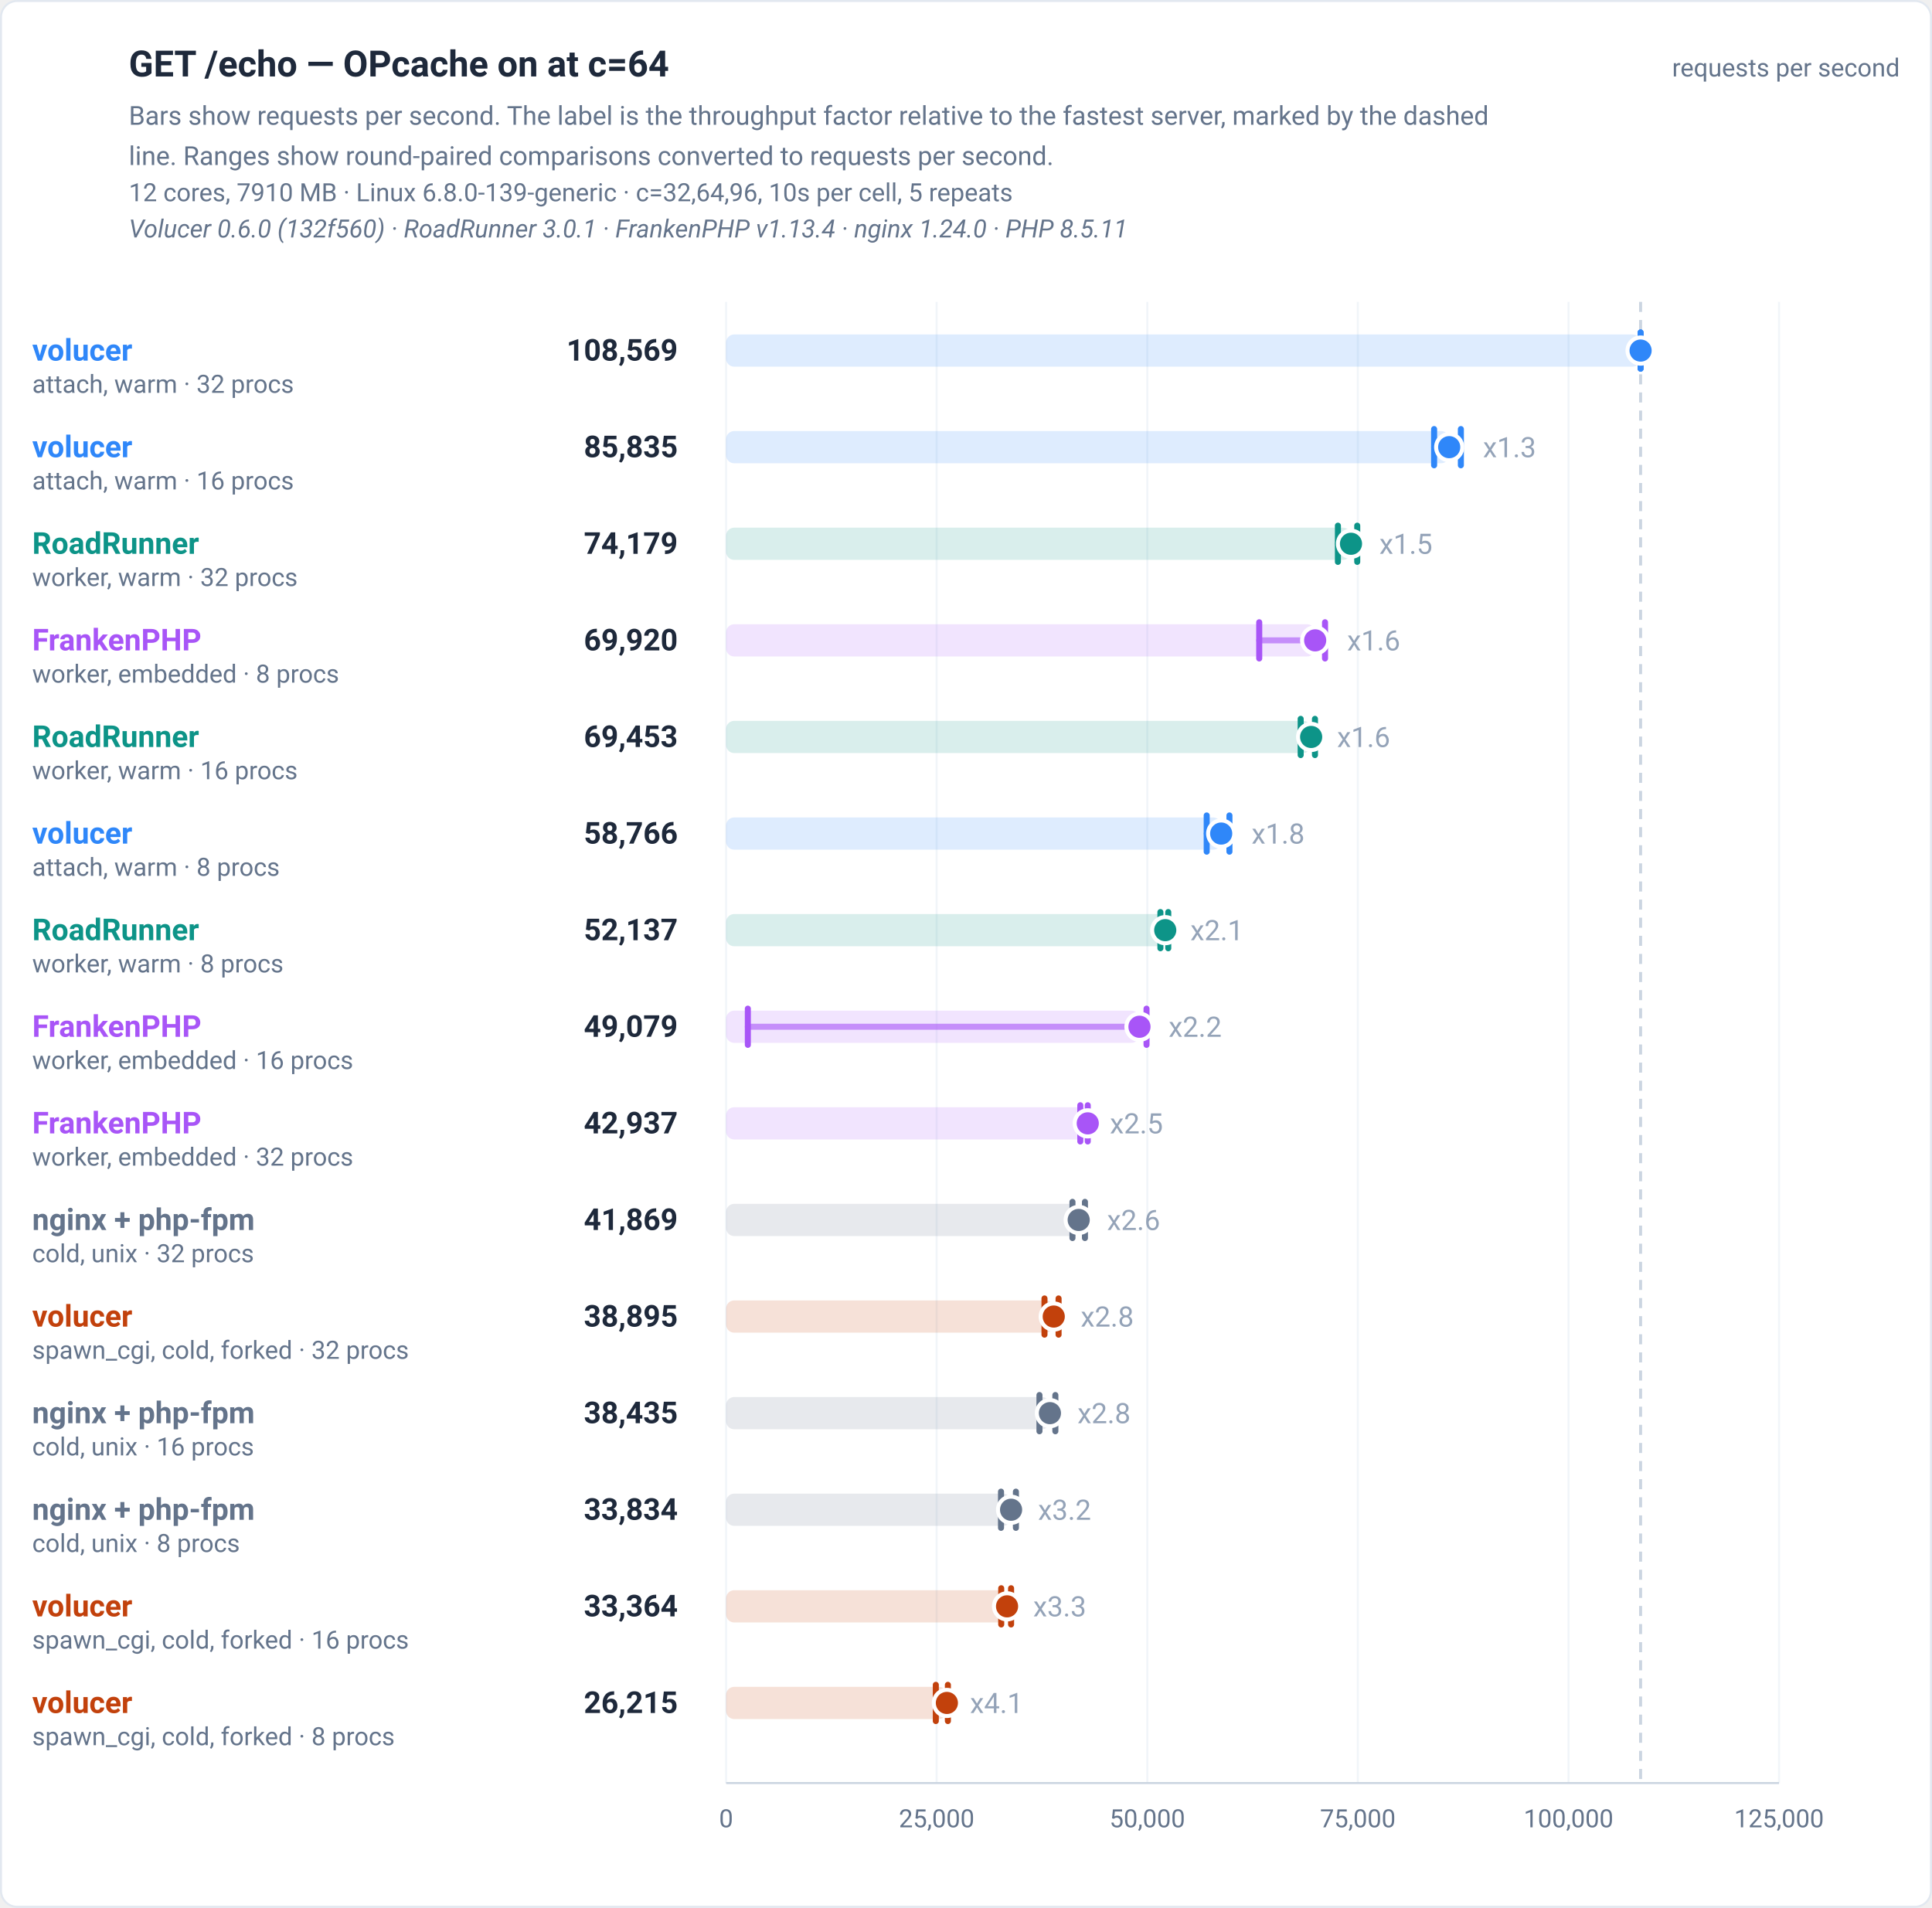
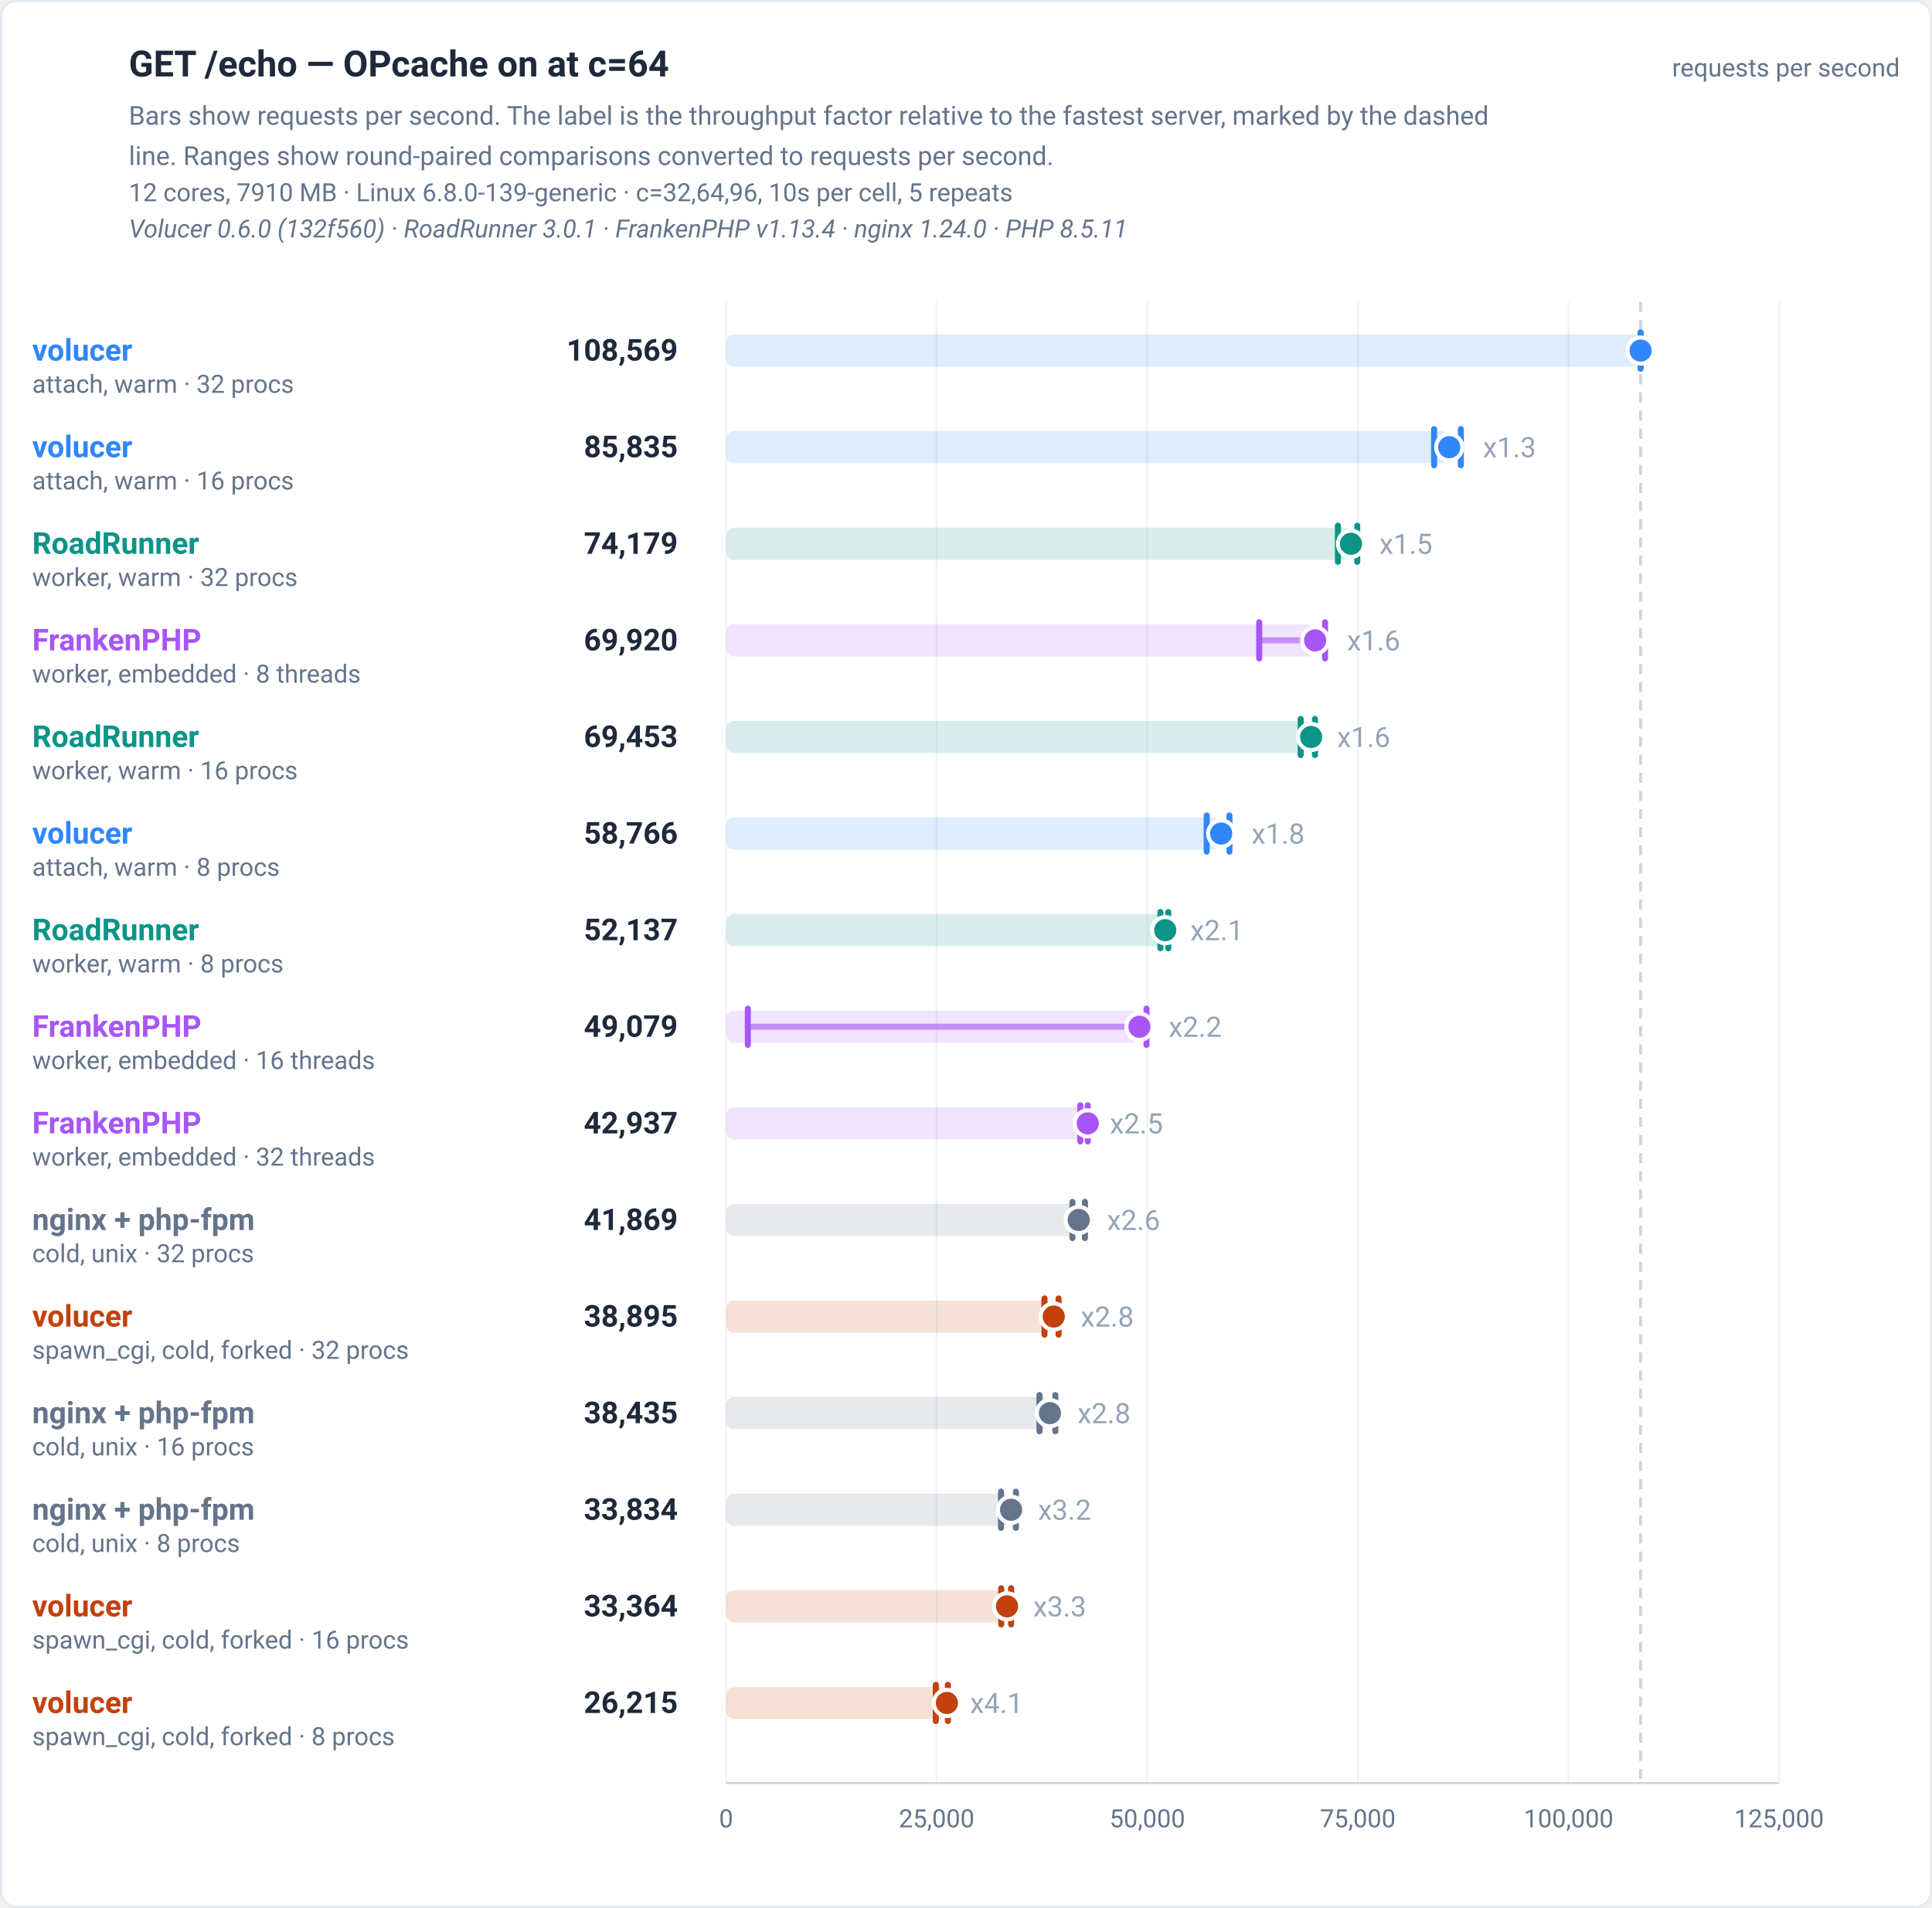
<svg xmlns="http://www.w3.org/2000/svg" width="960" height="948" viewBox="0 0 960 948" role="img" aria-label="GET /echo — OPcache on at c=64">
  <rect x="0.5" y="0.5" width="959" height="947" rx="8" fill="#ffffff" stroke="#e2e8f0" />
  <text x="64.0" y="38.0" font-family="-apple-system,BlinkMacSystemFont,'Segoe UI',Roboto,Helvetica,Arial,sans-serif" font-size="18" fill="#1e293b" text-anchor="start" font-weight="600">GET /echo — OPcache on at c=64</text>
  <text x="64.0" y="62.0" font-family="-apple-system,BlinkMacSystemFont,'Segoe UI',Roboto,Helvetica,Arial,sans-serif" font-size="13.0" fill="#64748b" text-anchor="start" font-weight="normal">Bars show requests per second. The label is the throughput factor relative to the fastest server, marked by the dashed</text>
  <text x="64.0" y="82.0" font-family="-apple-system,BlinkMacSystemFont,'Segoe UI',Roboto,Helvetica,Arial,sans-serif" font-size="13.0" fill="#64748b" text-anchor="start" font-weight="normal">line. Ranges show round-paired comparisons converted to requests per second.</text>
  <text x="64.0" y="100.0" font-family="-apple-system,BlinkMacSystemFont,'Segoe UI',Roboto,Helvetica,Arial,sans-serif" font-size="12.5" fill="#64748b" text-anchor="start" font-weight="normal">12 cores, 7910 MB · Linux 6.8.0-139-generic · c=32,64,96, 10s per cell, 5 repeats</text>
  <text x="64.0" y="118.0" font-family="-apple-system,BlinkMacSystemFont,'Segoe UI',Roboto,Helvetica,Arial,sans-serif" font-size="12.5" fill="#64748b" text-anchor="start" font-weight="normal" font-style="italic">Volucer 0.6.0 (132f560) · RoadRunner 3.0.1 · FrankenPHP v1.13.4 · nginx 1.24.0 · PHP 8.5.11</text>
  <text x="944.0" y="38.0" font-family="-apple-system,BlinkMacSystemFont,'Segoe UI',Roboto,Helvetica,Arial,sans-serif" font-size="12.5" fill="#64748b" text-anchor="end" font-weight="normal">requests per second</text>
  <line x1="360.8" y1="150.0" x2="360.8" y2="886.0" stroke="#f1f5f9" stroke-width="1" />
  <text x="360.8" y="908.0" font-family="-apple-system,BlinkMacSystemFont,'Segoe UI',Roboto,Helvetica,Arial,sans-serif" font-size="12.5" fill="#64748b" text-anchor="middle" font-weight="normal">0</text>
  <line x1="465.4" y1="150.0" x2="465.4" y2="886.0" stroke="#f1f5f9" stroke-width="1" />
  <text x="465.4" y="908.0" font-family="-apple-system,BlinkMacSystemFont,'Segoe UI',Roboto,Helvetica,Arial,sans-serif" font-size="12.5" fill="#64748b" text-anchor="middle" font-weight="normal">25,000</text>
  <line x1="570.1" y1="150.0" x2="570.1" y2="886.0" stroke="#f1f5f9" stroke-width="1" />
  <text x="570.1" y="908.0" font-family="-apple-system,BlinkMacSystemFont,'Segoe UI',Roboto,Helvetica,Arial,sans-serif" font-size="12.5" fill="#64748b" text-anchor="middle" font-weight="normal">50,000</text>
  <line x1="674.7" y1="150.0" x2="674.7" y2="886.0" stroke="#f1f5f9" stroke-width="1" />
  <text x="674.7" y="908.0" font-family="-apple-system,BlinkMacSystemFont,'Segoe UI',Roboto,Helvetica,Arial,sans-serif" font-size="12.5" fill="#64748b" text-anchor="middle" font-weight="normal">75,000</text>
  <line x1="779.4" y1="150.0" x2="779.4" y2="886.0" stroke="#f1f5f9" stroke-width="1" />
  <text x="779.4" y="908.0" font-family="-apple-system,BlinkMacSystemFont,'Segoe UI',Roboto,Helvetica,Arial,sans-serif" font-size="12.5" fill="#64748b" text-anchor="middle" font-weight="normal">100,000</text>
  <line x1="884.0" y1="150.0" x2="884.0" y2="886.0" stroke="#f1f5f9" stroke-width="1" />
  <text x="884.0" y="908.0" font-family="-apple-system,BlinkMacSystemFont,'Segoe UI',Roboto,Helvetica,Arial,sans-serif" font-size="12.5" fill="#64748b" text-anchor="middle" font-weight="normal">125,000</text>
  <line x1="815.2" y1="150.0" x2="815.2" y2="886.0" stroke="#cbd5e1" stroke-width="1.5" stroke-dasharray="5 4" />
  <line x1="360.8" y1="886.0" x2="884.0" y2="886.0" stroke="#cbd5e1" stroke-width="1" />
  <rect x="360.8" y="166.2" width="454.4" height="16.0" rx="4" fill="#2F87F9" fill-opacity="0.16" />
  <line x1="815.2" y1="174.2" x2="815.2" y2="174.2" stroke="#2F87F9" stroke-width="3" stroke-linecap="round" opacity="0.6" />
  <line x1="815.2" y1="165.2" x2="815.2" y2="183.2" stroke="#2F87F9" stroke-width="3" stroke-linecap="round" />
  <line x1="815.2" y1="165.2" x2="815.2" y2="183.2" stroke="#2F87F9" stroke-width="3" stroke-linecap="round" />
  <circle cx="815.2" cy="174.2" r="6.5" fill="#2F87F9" stroke="#ffffff" stroke-width="2" />
  <text x="16.0" y="179.2" font-family="-apple-system,BlinkMacSystemFont,'Segoe UI',Roboto,Helvetica,Arial,sans-serif" font-size="15.0" fill="#2F87F9" text-anchor="start" font-weight="700">volucer</text>
  <text x="16.0" y="195.2" font-family="-apple-system,BlinkMacSystemFont,'Segoe UI',Roboto,Helvetica,Arial,sans-serif" font-size="12.5" fill="#64748b" text-anchor="start" font-weight="normal">attach, warm · 32 procs</text>
  <text x="336.8" y="179.2" font-family="-apple-system,BlinkMacSystemFont,'Segoe UI',Roboto,Helvetica,Arial,sans-serif" font-size="15.0" fill="#1e293b" text-anchor="end" font-weight="700">108,569</text>
  <rect x="360.8" y="214.2" width="359.3" height="16.0" rx="4" fill="#2F87F9" fill-opacity="0.16" />
  <line x1="712.6" y1="222.2" x2="725.9" y2="222.2" stroke="#2F87F9" stroke-width="3" stroke-linecap="round" opacity="0.6" />
  <line x1="712.6" y1="213.2" x2="712.6" y2="231.2" stroke="#2F87F9" stroke-width="3" stroke-linecap="round" />
  <line x1="725.9" y1="213.2" x2="725.9" y2="231.2" stroke="#2F87F9" stroke-width="3" stroke-linecap="round" />
  <circle cx="720.1" cy="222.2" r="6.5" fill="#2F87F9" stroke="#ffffff" stroke-width="2" />
  <text x="16.0" y="227.2" font-family="-apple-system,BlinkMacSystemFont,'Segoe UI',Roboto,Helvetica,Arial,sans-serif" font-size="15.0" fill="#2F87F9" text-anchor="start" font-weight="700">volucer</text>
  <text x="16.0" y="243.2" font-family="-apple-system,BlinkMacSystemFont,'Segoe UI',Roboto,Helvetica,Arial,sans-serif" font-size="12.5" fill="#64748b" text-anchor="start" font-weight="normal">attach, warm · 16 procs</text>
  <text x="336.8" y="227.2" font-family="-apple-system,BlinkMacSystemFont,'Segoe UI',Roboto,Helvetica,Arial,sans-serif" font-size="15.0" fill="#1e293b" text-anchor="end" font-weight="700">85,835</text>
  <text x="736.9" y="227.2" font-family="-apple-system,BlinkMacSystemFont,'Segoe UI',Roboto,Helvetica,Arial,sans-serif" font-size="14.0" fill="#94a3b8" text-anchor="start" font-weight="normal">x1.3</text>
  <rect x="360.8" y="262.2" width="310.5" height="16.0" rx="4" fill="#0d9488" fill-opacity="0.16" />
  <line x1="664.8" y1="270.2" x2="674.4" y2="270.2" stroke="#0d9488" stroke-width="3" stroke-linecap="round" opacity="0.6" />
  <line x1="664.8" y1="261.2" x2="664.8" y2="279.2" stroke="#0d9488" stroke-width="3" stroke-linecap="round" />
  <line x1="674.4" y1="261.2" x2="674.4" y2="279.2" stroke="#0d9488" stroke-width="3" stroke-linecap="round" />
  <circle cx="671.3" cy="270.2" r="6.5" fill="#0d9488" stroke="#ffffff" stroke-width="2" />
  <text x="16.0" y="275.2" font-family="-apple-system,BlinkMacSystemFont,'Segoe UI',Roboto,Helvetica,Arial,sans-serif" font-size="15.0" fill="#0d9488" text-anchor="start" font-weight="700">RoadRunner</text>
  <text x="16.0" y="291.2" font-family="-apple-system,BlinkMacSystemFont,'Segoe UI',Roboto,Helvetica,Arial,sans-serif" font-size="12.5" fill="#64748b" text-anchor="start" font-weight="normal">worker, warm · 32 procs</text>
  <text x="336.8" y="275.2" font-family="-apple-system,BlinkMacSystemFont,'Segoe UI',Roboto,Helvetica,Arial,sans-serif" font-size="15.0" fill="#1e293b" text-anchor="end" font-weight="700">74,179</text>
  <text x="685.4" y="275.2" font-family="-apple-system,BlinkMacSystemFont,'Segoe UI',Roboto,Helvetica,Arial,sans-serif" font-size="14.0" fill="#94a3b8" text-anchor="start" font-weight="normal">x1.5</text>
  <rect x="360.8" y="310.2" width="292.7" height="16.0" rx="4" fill="#a855f7" fill-opacity="0.16" />
  <line x1="625.7" y1="318.2" x2="658.4" y2="318.2" stroke="#a855f7" stroke-width="3" stroke-linecap="round" opacity="0.6" />
  <line x1="625.7" y1="309.2" x2="625.7" y2="327.2" stroke="#a855f7" stroke-width="3" stroke-linecap="round" />
  <line x1="658.4" y1="309.2" x2="658.4" y2="327.2" stroke="#a855f7" stroke-width="3" stroke-linecap="round" />
  <circle cx="653.5" cy="318.2" r="6.5" fill="#a855f7" stroke="#ffffff" stroke-width="2" />
  <text x="16.0" y="323.2" font-family="-apple-system,BlinkMacSystemFont,'Segoe UI',Roboto,Helvetica,Arial,sans-serif" font-size="15.0" fill="#a855f7" text-anchor="start" font-weight="700">FrankenPHP</text>
-   <text x="16.0" y="339.2" font-family="-apple-system,BlinkMacSystemFont,'Segoe UI',Roboto,Helvetica,Arial,sans-serif" font-size="12.5" fill="#64748b" text-anchor="start" font-weight="normal">worker, embedded · 8 procs</text>
+   <text x="16.0" y="339.2" font-family="-apple-system,BlinkMacSystemFont,'Segoe UI',Roboto,Helvetica,Arial,sans-serif" font-size="12.5" fill="#64748b" text-anchor="start" font-weight="normal">worker, embedded · 8 threads</text>
  <text x="336.8" y="323.2" font-family="-apple-system,BlinkMacSystemFont,'Segoe UI',Roboto,Helvetica,Arial,sans-serif" font-size="15.0" fill="#1e293b" text-anchor="end" font-weight="700">69,920</text>
  <text x="669.4" y="323.2" font-family="-apple-system,BlinkMacSystemFont,'Segoe UI',Roboto,Helvetica,Arial,sans-serif" font-size="14.0" fill="#94a3b8" text-anchor="start" font-weight="normal">x1.6</text>
  <rect x="360.8" y="358.2" width="290.7" height="16.0" rx="4" fill="#0d9488" fill-opacity="0.16" />
  <line x1="646.3" y1="366.2" x2="653.4" y2="366.2" stroke="#0d9488" stroke-width="3" stroke-linecap="round" opacity="0.6" />
  <line x1="646.3" y1="357.2" x2="646.3" y2="375.2" stroke="#0d9488" stroke-width="3" stroke-linecap="round" />
  <line x1="653.4" y1="357.2" x2="653.4" y2="375.2" stroke="#0d9488" stroke-width="3" stroke-linecap="round" />
  <circle cx="651.5" cy="366.2" r="6.5" fill="#0d9488" stroke="#ffffff" stroke-width="2" />
  <text x="16.0" y="371.2" font-family="-apple-system,BlinkMacSystemFont,'Segoe UI',Roboto,Helvetica,Arial,sans-serif" font-size="15.0" fill="#0d9488" text-anchor="start" font-weight="700">RoadRunner</text>
  <text x="16.0" y="387.2" font-family="-apple-system,BlinkMacSystemFont,'Segoe UI',Roboto,Helvetica,Arial,sans-serif" font-size="12.5" fill="#64748b" text-anchor="start" font-weight="normal">worker, warm · 16 procs</text>
  <text x="336.8" y="371.2" font-family="-apple-system,BlinkMacSystemFont,'Segoe UI',Roboto,Helvetica,Arial,sans-serif" font-size="15.0" fill="#1e293b" text-anchor="end" font-weight="700">69,453</text>
  <text x="664.4" y="371.2" font-family="-apple-system,BlinkMacSystemFont,'Segoe UI',Roboto,Helvetica,Arial,sans-serif" font-size="14.0" fill="#94a3b8" text-anchor="start" font-weight="normal">x1.6</text>
  <rect x="360.8" y="406.2" width="246.0" height="16.0" rx="4" fill="#2F87F9" fill-opacity="0.16" />
  <line x1="599.6" y1="414.2" x2="610.9" y2="414.2" stroke="#2F87F9" stroke-width="3" stroke-linecap="round" opacity="0.6" />
  <line x1="599.6" y1="405.2" x2="599.6" y2="423.2" stroke="#2F87F9" stroke-width="3" stroke-linecap="round" />
  <line x1="610.9" y1="405.2" x2="610.9" y2="423.2" stroke="#2F87F9" stroke-width="3" stroke-linecap="round" />
  <circle cx="606.8" cy="414.2" r="6.5" fill="#2F87F9" stroke="#ffffff" stroke-width="2" />
  <text x="16.0" y="419.2" font-family="-apple-system,BlinkMacSystemFont,'Segoe UI',Roboto,Helvetica,Arial,sans-serif" font-size="15.0" fill="#2F87F9" text-anchor="start" font-weight="700">volucer</text>
  <text x="16.0" y="435.2" font-family="-apple-system,BlinkMacSystemFont,'Segoe UI',Roboto,Helvetica,Arial,sans-serif" font-size="12.5" fill="#64748b" text-anchor="start" font-weight="normal">attach, warm · 8 procs</text>
  <text x="336.8" y="419.2" font-family="-apple-system,BlinkMacSystemFont,'Segoe UI',Roboto,Helvetica,Arial,sans-serif" font-size="15.0" fill="#1e293b" text-anchor="end" font-weight="700">58,766</text>
  <text x="621.9" y="419.2" font-family="-apple-system,BlinkMacSystemFont,'Segoe UI',Roboto,Helvetica,Arial,sans-serif" font-size="14.0" fill="#94a3b8" text-anchor="start" font-weight="normal">x1.8</text>
  <rect x="360.8" y="454.2" width="218.2" height="16.0" rx="4" fill="#0d9488" fill-opacity="0.16" />
  <line x1="576.6" y1="462.2" x2="580.5" y2="462.2" stroke="#0d9488" stroke-width="3" stroke-linecap="round" opacity="0.6" />
  <line x1="576.6" y1="453.2" x2="576.6" y2="471.2" stroke="#0d9488" stroke-width="3" stroke-linecap="round" />
  <line x1="580.5" y1="453.2" x2="580.5" y2="471.2" stroke="#0d9488" stroke-width="3" stroke-linecap="round" />
  <circle cx="579.0" cy="462.2" r="6.5" fill="#0d9488" stroke="#ffffff" stroke-width="2" />
  <text x="16.0" y="467.2" font-family="-apple-system,BlinkMacSystemFont,'Segoe UI',Roboto,Helvetica,Arial,sans-serif" font-size="15.0" fill="#0d9488" text-anchor="start" font-weight="700">RoadRunner</text>
  <text x="16.0" y="483.2" font-family="-apple-system,BlinkMacSystemFont,'Segoe UI',Roboto,Helvetica,Arial,sans-serif" font-size="12.5" fill="#64748b" text-anchor="start" font-weight="normal">worker, warm · 8 procs</text>
  <text x="336.8" y="467.2" font-family="-apple-system,BlinkMacSystemFont,'Segoe UI',Roboto,Helvetica,Arial,sans-serif" font-size="15.0" fill="#1e293b" text-anchor="end" font-weight="700">52,137</text>
  <text x="591.5" y="467.2" font-family="-apple-system,BlinkMacSystemFont,'Segoe UI',Roboto,Helvetica,Arial,sans-serif" font-size="14.0" fill="#94a3b8" text-anchor="start" font-weight="normal">x2.1</text>
  <rect x="360.8" y="502.2" width="205.4" height="16.0" rx="4" fill="#a855f7" fill-opacity="0.16" />
  <line x1="371.6" y1="510.2" x2="569.7" y2="510.2" stroke="#a855f7" stroke-width="3" stroke-linecap="round" opacity="0.6" />
  <line x1="371.6" y1="501.2" x2="371.6" y2="519.2" stroke="#a855f7" stroke-width="3" stroke-linecap="round" />
  <line x1="569.7" y1="501.2" x2="569.7" y2="519.2" stroke="#a855f7" stroke-width="3" stroke-linecap="round" />
  <circle cx="566.2" cy="510.2" r="6.5" fill="#a855f7" stroke="#ffffff" stroke-width="2" />
  <text x="16.0" y="515.2" font-family="-apple-system,BlinkMacSystemFont,'Segoe UI',Roboto,Helvetica,Arial,sans-serif" font-size="15.0" fill="#a855f7" text-anchor="start" font-weight="700">FrankenPHP</text>
-   <text x="16.0" y="531.2" font-family="-apple-system,BlinkMacSystemFont,'Segoe UI',Roboto,Helvetica,Arial,sans-serif" font-size="12.5" fill="#64748b" text-anchor="start" font-weight="normal">worker, embedded · 16 procs</text>
+   <text x="16.0" y="531.2" font-family="-apple-system,BlinkMacSystemFont,'Segoe UI',Roboto,Helvetica,Arial,sans-serif" font-size="12.5" fill="#64748b" text-anchor="start" font-weight="normal">worker, embedded · 16 threads</text>
  <text x="336.8" y="515.2" font-family="-apple-system,BlinkMacSystemFont,'Segoe UI',Roboto,Helvetica,Arial,sans-serif" font-size="15.0" fill="#1e293b" text-anchor="end" font-weight="700">49,079</text>
  <text x="580.7" y="515.2" font-family="-apple-system,BlinkMacSystemFont,'Segoe UI',Roboto,Helvetica,Arial,sans-serif" font-size="14.0" fill="#94a3b8" text-anchor="start" font-weight="normal">x2.2</text>
  <rect x="360.8" y="550.2" width="179.7" height="16.0" rx="4" fill="#a855f7" fill-opacity="0.16" />
  <line x1="536.8" y1="558.2" x2="540.5" y2="558.2" stroke="#a855f7" stroke-width="3" stroke-linecap="round" opacity="0.6" />
  <line x1="536.8" y1="549.2" x2="536.8" y2="567.2" stroke="#a855f7" stroke-width="3" stroke-linecap="round" />
  <line x1="540.5" y1="549.2" x2="540.5" y2="567.2" stroke="#a855f7" stroke-width="3" stroke-linecap="round" />
  <circle cx="540.5" cy="558.2" r="6.5" fill="#a855f7" stroke="#ffffff" stroke-width="2" />
  <text x="16.0" y="563.2" font-family="-apple-system,BlinkMacSystemFont,'Segoe UI',Roboto,Helvetica,Arial,sans-serif" font-size="15.0" fill="#a855f7" text-anchor="start" font-weight="700">FrankenPHP</text>
-   <text x="16.0" y="579.2" font-family="-apple-system,BlinkMacSystemFont,'Segoe UI',Roboto,Helvetica,Arial,sans-serif" font-size="12.5" fill="#64748b" text-anchor="start" font-weight="normal">worker, embedded · 32 procs</text>
+   <text x="16.0" y="579.2" font-family="-apple-system,BlinkMacSystemFont,'Segoe UI',Roboto,Helvetica,Arial,sans-serif" font-size="12.5" fill="#64748b" text-anchor="start" font-weight="normal">worker, embedded · 32 threads</text>
  <text x="336.8" y="563.2" font-family="-apple-system,BlinkMacSystemFont,'Segoe UI',Roboto,Helvetica,Arial,sans-serif" font-size="15.0" fill="#1e293b" text-anchor="end" font-weight="700">42,937</text>
  <text x="551.5" y="563.2" font-family="-apple-system,BlinkMacSystemFont,'Segoe UI',Roboto,Helvetica,Arial,sans-serif" font-size="14.0" fill="#94a3b8" text-anchor="start" font-weight="normal">x2.5</text>
  <rect x="360.8" y="598.2" width="175.2" height="16.0" rx="4" fill="#64748b" fill-opacity="0.16" />
  <line x1="532.9" y1="606.2" x2="539.1" y2="606.2" stroke="#64748b" stroke-width="3" stroke-linecap="round" opacity="0.6" />
  <line x1="532.9" y1="597.2" x2="532.9" y2="615.2" stroke="#64748b" stroke-width="3" stroke-linecap="round" />
  <line x1="539.1" y1="597.2" x2="539.1" y2="615.2" stroke="#64748b" stroke-width="3" stroke-linecap="round" />
  <circle cx="536.0" cy="606.2" r="6.5" fill="#64748b" stroke="#ffffff" stroke-width="2" />
  <text x="16.0" y="611.2" font-family="-apple-system,BlinkMacSystemFont,'Segoe UI',Roboto,Helvetica,Arial,sans-serif" font-size="15.0" fill="#64748b" text-anchor="start" font-weight="700">nginx + php-fpm</text>
  <text x="16.0" y="627.2" font-family="-apple-system,BlinkMacSystemFont,'Segoe UI',Roboto,Helvetica,Arial,sans-serif" font-size="12.5" fill="#64748b" text-anchor="start" font-weight="normal">cold, unix · 32 procs</text>
  <text x="336.8" y="611.2" font-family="-apple-system,BlinkMacSystemFont,'Segoe UI',Roboto,Helvetica,Arial,sans-serif" font-size="15.0" fill="#1e293b" text-anchor="end" font-weight="700">41,869</text>
  <text x="550.1" y="611.2" font-family="-apple-system,BlinkMacSystemFont,'Segoe UI',Roboto,Helvetica,Arial,sans-serif" font-size="14.0" fill="#94a3b8" text-anchor="start" font-weight="normal">x2.6</text>
  <rect x="360.8" y="646.2" width="162.8" height="16.0" rx="4" fill="#c2410c" fill-opacity="0.16" />
  <line x1="519.0" y1="654.2" x2="526.0" y2="654.2" stroke="#c2410c" stroke-width="3" stroke-linecap="round" opacity="0.6" />
  <line x1="519.0" y1="645.2" x2="519.0" y2="663.2" stroke="#c2410c" stroke-width="3" stroke-linecap="round" />
  <line x1="526.0" y1="645.2" x2="526.0" y2="663.2" stroke="#c2410c" stroke-width="3" stroke-linecap="round" />
  <circle cx="523.6" cy="654.2" r="6.5" fill="#c2410c" stroke="#ffffff" stroke-width="2" />
  <text x="16.0" y="659.2" font-family="-apple-system,BlinkMacSystemFont,'Segoe UI',Roboto,Helvetica,Arial,sans-serif" font-size="15.0" fill="#c2410c" text-anchor="start" font-weight="700">volucer</text>
  <text x="16.0" y="675.2" font-family="-apple-system,BlinkMacSystemFont,'Segoe UI',Roboto,Helvetica,Arial,sans-serif" font-size="12.5" fill="#64748b" text-anchor="start" font-weight="normal">spawn_cgi, cold, forked · 32 procs</text>
  <text x="336.8" y="659.2" font-family="-apple-system,BlinkMacSystemFont,'Segoe UI',Roboto,Helvetica,Arial,sans-serif" font-size="15.0" fill="#1e293b" text-anchor="end" font-weight="700">38,895</text>
  <text x="537.0" y="659.2" font-family="-apple-system,BlinkMacSystemFont,'Segoe UI',Roboto,Helvetica,Arial,sans-serif" font-size="14.0" fill="#94a3b8" text-anchor="start" font-weight="normal">x2.8</text>
  <rect x="360.8" y="694.2" width="160.9" height="16.0" rx="4" fill="#64748b" fill-opacity="0.16" />
  <line x1="516.5" y1="702.2" x2="524.4" y2="702.2" stroke="#64748b" stroke-width="3" stroke-linecap="round" opacity="0.6" />
  <line x1="516.5" y1="693.2" x2="516.5" y2="711.2" stroke="#64748b" stroke-width="3" stroke-linecap="round" />
  <line x1="524.4" y1="693.2" x2="524.4" y2="711.2" stroke="#64748b" stroke-width="3" stroke-linecap="round" />
  <circle cx="521.7" cy="702.2" r="6.5" fill="#64748b" stroke="#ffffff" stroke-width="2" />
  <text x="16.0" y="707.2" font-family="-apple-system,BlinkMacSystemFont,'Segoe UI',Roboto,Helvetica,Arial,sans-serif" font-size="15.0" fill="#64748b" text-anchor="start" font-weight="700">nginx + php-fpm</text>
  <text x="16.0" y="723.2" font-family="-apple-system,BlinkMacSystemFont,'Segoe UI',Roboto,Helvetica,Arial,sans-serif" font-size="12.5" fill="#64748b" text-anchor="start" font-weight="normal">cold, unix · 16 procs</text>
  <text x="336.8" y="707.2" font-family="-apple-system,BlinkMacSystemFont,'Segoe UI',Roboto,Helvetica,Arial,sans-serif" font-size="15.0" fill="#1e293b" text-anchor="end" font-weight="700">38,435</text>
  <text x="535.4" y="707.2" font-family="-apple-system,BlinkMacSystemFont,'Segoe UI',Roboto,Helvetica,Arial,sans-serif" font-size="14.0" fill="#94a3b8" text-anchor="start" font-weight="normal">x2.8</text>
  <rect x="360.8" y="742.2" width="141.6" height="16.0" rx="4" fill="#64748b" fill-opacity="0.16" />
  <line x1="497.4" y1="750.2" x2="504.8" y2="750.2" stroke="#64748b" stroke-width="3" stroke-linecap="round" opacity="0.6" />
  <line x1="497.4" y1="741.2" x2="497.4" y2="759.2" stroke="#64748b" stroke-width="3" stroke-linecap="round" />
  <line x1="504.8" y1="741.2" x2="504.8" y2="759.2" stroke="#64748b" stroke-width="3" stroke-linecap="round" />
  <circle cx="502.4" cy="750.2" r="6.5" fill="#64748b" stroke="#ffffff" stroke-width="2" />
  <text x="16.0" y="755.2" font-family="-apple-system,BlinkMacSystemFont,'Segoe UI',Roboto,Helvetica,Arial,sans-serif" font-size="15.0" fill="#64748b" text-anchor="start" font-weight="700">nginx + php-fpm</text>
  <text x="16.0" y="771.2" font-family="-apple-system,BlinkMacSystemFont,'Segoe UI',Roboto,Helvetica,Arial,sans-serif" font-size="12.5" fill="#64748b" text-anchor="start" font-weight="normal">cold, unix · 8 procs</text>
  <text x="336.8" y="755.2" font-family="-apple-system,BlinkMacSystemFont,'Segoe UI',Roboto,Helvetica,Arial,sans-serif" font-size="15.0" fill="#1e293b" text-anchor="end" font-weight="700">33,834</text>
  <text x="515.8" y="755.2" font-family="-apple-system,BlinkMacSystemFont,'Segoe UI',Roboto,Helvetica,Arial,sans-serif" font-size="14.0" fill="#94a3b8" text-anchor="start" font-weight="normal">x3.2</text>
  <rect x="360.8" y="790.2" width="139.6" height="16.0" rx="4" fill="#c2410c" fill-opacity="0.16" />
  <line x1="497.5" y1="798.2" x2="502.4" y2="798.2" stroke="#c2410c" stroke-width="3" stroke-linecap="round" opacity="0.6" />
  <line x1="497.5" y1="789.2" x2="497.5" y2="807.2" stroke="#c2410c" stroke-width="3" stroke-linecap="round" />
  <line x1="502.4" y1="789.2" x2="502.4" y2="807.2" stroke="#c2410c" stroke-width="3" stroke-linecap="round" />
  <circle cx="500.4" cy="798.2" r="6.5" fill="#c2410c" stroke="#ffffff" stroke-width="2" />
  <text x="16.0" y="803.2" font-family="-apple-system,BlinkMacSystemFont,'Segoe UI',Roboto,Helvetica,Arial,sans-serif" font-size="15.0" fill="#c2410c" text-anchor="start" font-weight="700">volucer</text>
  <text x="16.0" y="819.2" font-family="-apple-system,BlinkMacSystemFont,'Segoe UI',Roboto,Helvetica,Arial,sans-serif" font-size="12.5" fill="#64748b" text-anchor="start" font-weight="normal">spawn_cgi, cold, forked · 16 procs</text>
  <text x="336.8" y="803.2" font-family="-apple-system,BlinkMacSystemFont,'Segoe UI',Roboto,Helvetica,Arial,sans-serif" font-size="15.0" fill="#1e293b" text-anchor="end" font-weight="700">33,364</text>
  <text x="513.4" y="803.2" font-family="-apple-system,BlinkMacSystemFont,'Segoe UI',Roboto,Helvetica,Arial,sans-serif" font-size="14.0" fill="#94a3b8" text-anchor="start" font-weight="normal">x3.3</text>
  <rect x="360.8" y="838.2" width="109.7" height="16.0" rx="4" fill="#c2410c" fill-opacity="0.16" />
  <line x1="465.0" y1="846.2" x2="471.0" y2="846.2" stroke="#c2410c" stroke-width="3" stroke-linecap="round" opacity="0.6" />
  <line x1="465.0" y1="837.2" x2="465.0" y2="855.2" stroke="#c2410c" stroke-width="3" stroke-linecap="round" />
  <line x1="471.0" y1="837.2" x2="471.0" y2="855.2" stroke="#c2410c" stroke-width="3" stroke-linecap="round" />
  <circle cx="470.5" cy="846.2" r="6.5" fill="#c2410c" stroke="#ffffff" stroke-width="2" />
  <text x="16.0" y="851.2" font-family="-apple-system,BlinkMacSystemFont,'Segoe UI',Roboto,Helvetica,Arial,sans-serif" font-size="15.0" fill="#c2410c" text-anchor="start" font-weight="700">volucer</text>
  <text x="16.0" y="867.2" font-family="-apple-system,BlinkMacSystemFont,'Segoe UI',Roboto,Helvetica,Arial,sans-serif" font-size="12.5" fill="#64748b" text-anchor="start" font-weight="normal">spawn_cgi, cold, forked · 8 procs</text>
  <text x="336.8" y="851.2" font-family="-apple-system,BlinkMacSystemFont,'Segoe UI',Roboto,Helvetica,Arial,sans-serif" font-size="15.0" fill="#1e293b" text-anchor="end" font-weight="700">26,215</text>
  <text x="482.0" y="851.2" font-family="-apple-system,BlinkMacSystemFont,'Segoe UI',Roboto,Helvetica,Arial,sans-serif" font-size="14.0" fill="#94a3b8" text-anchor="start" font-weight="normal">x4.1</text>
</svg>
